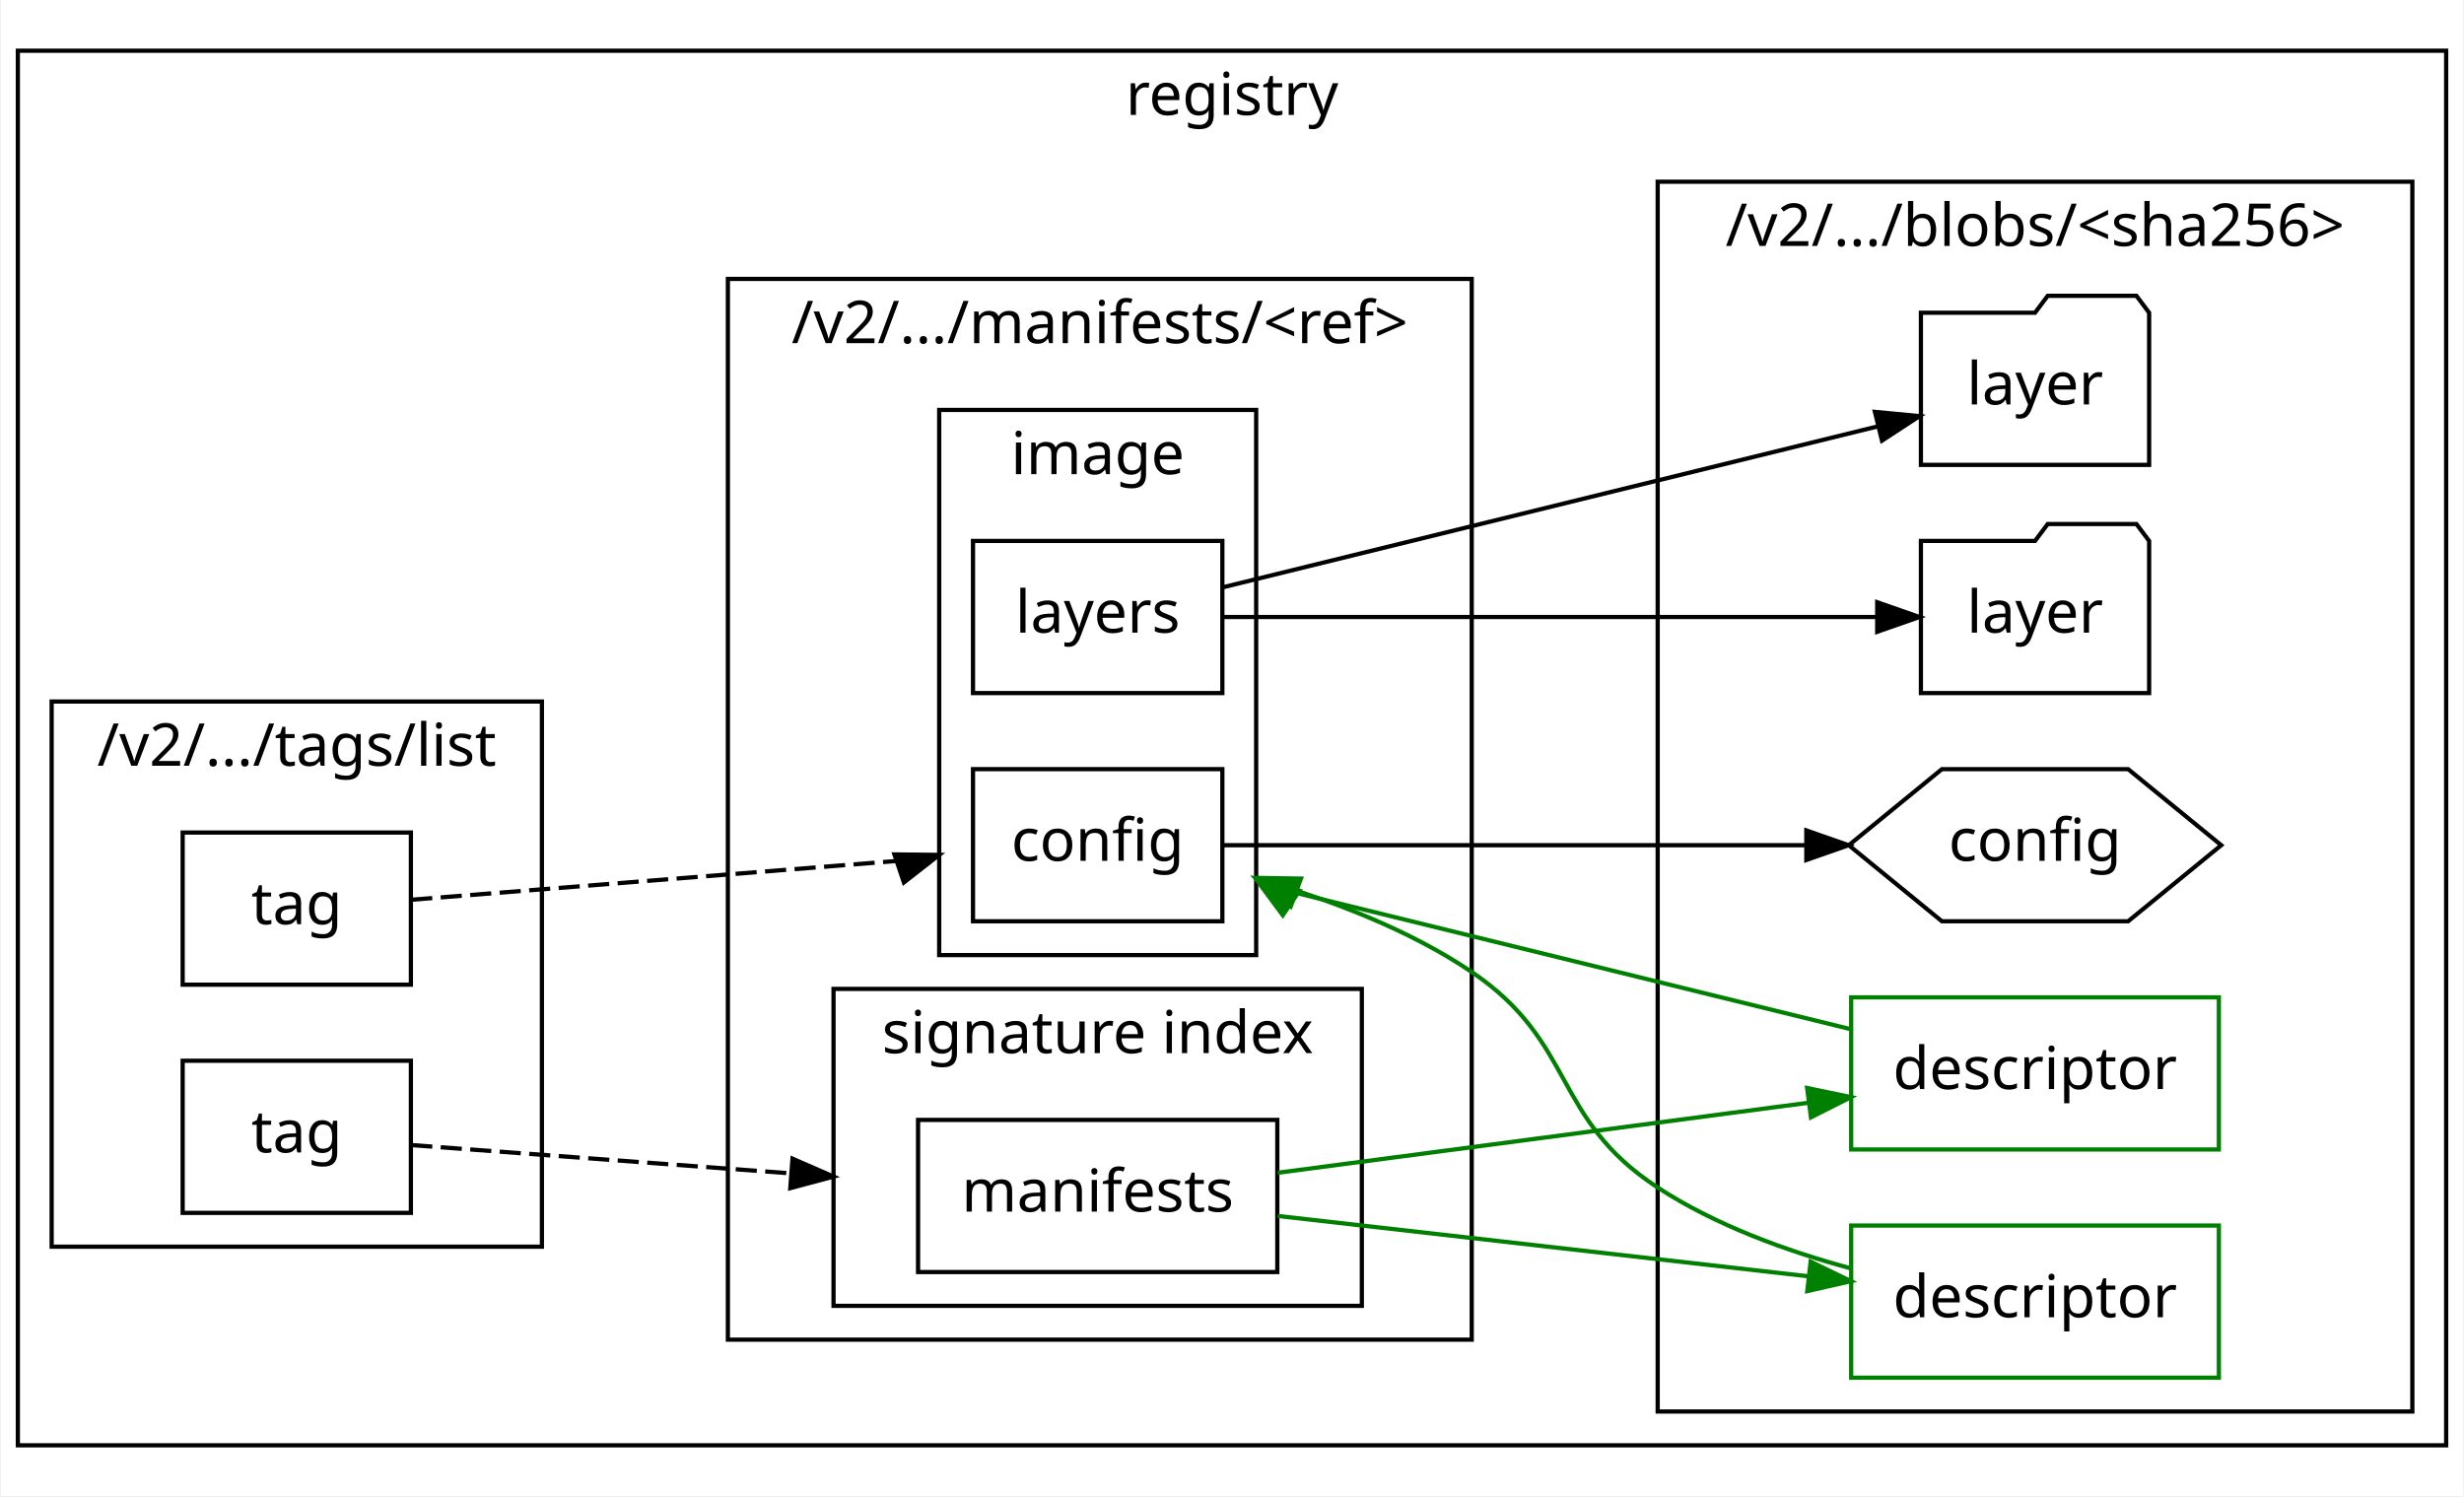
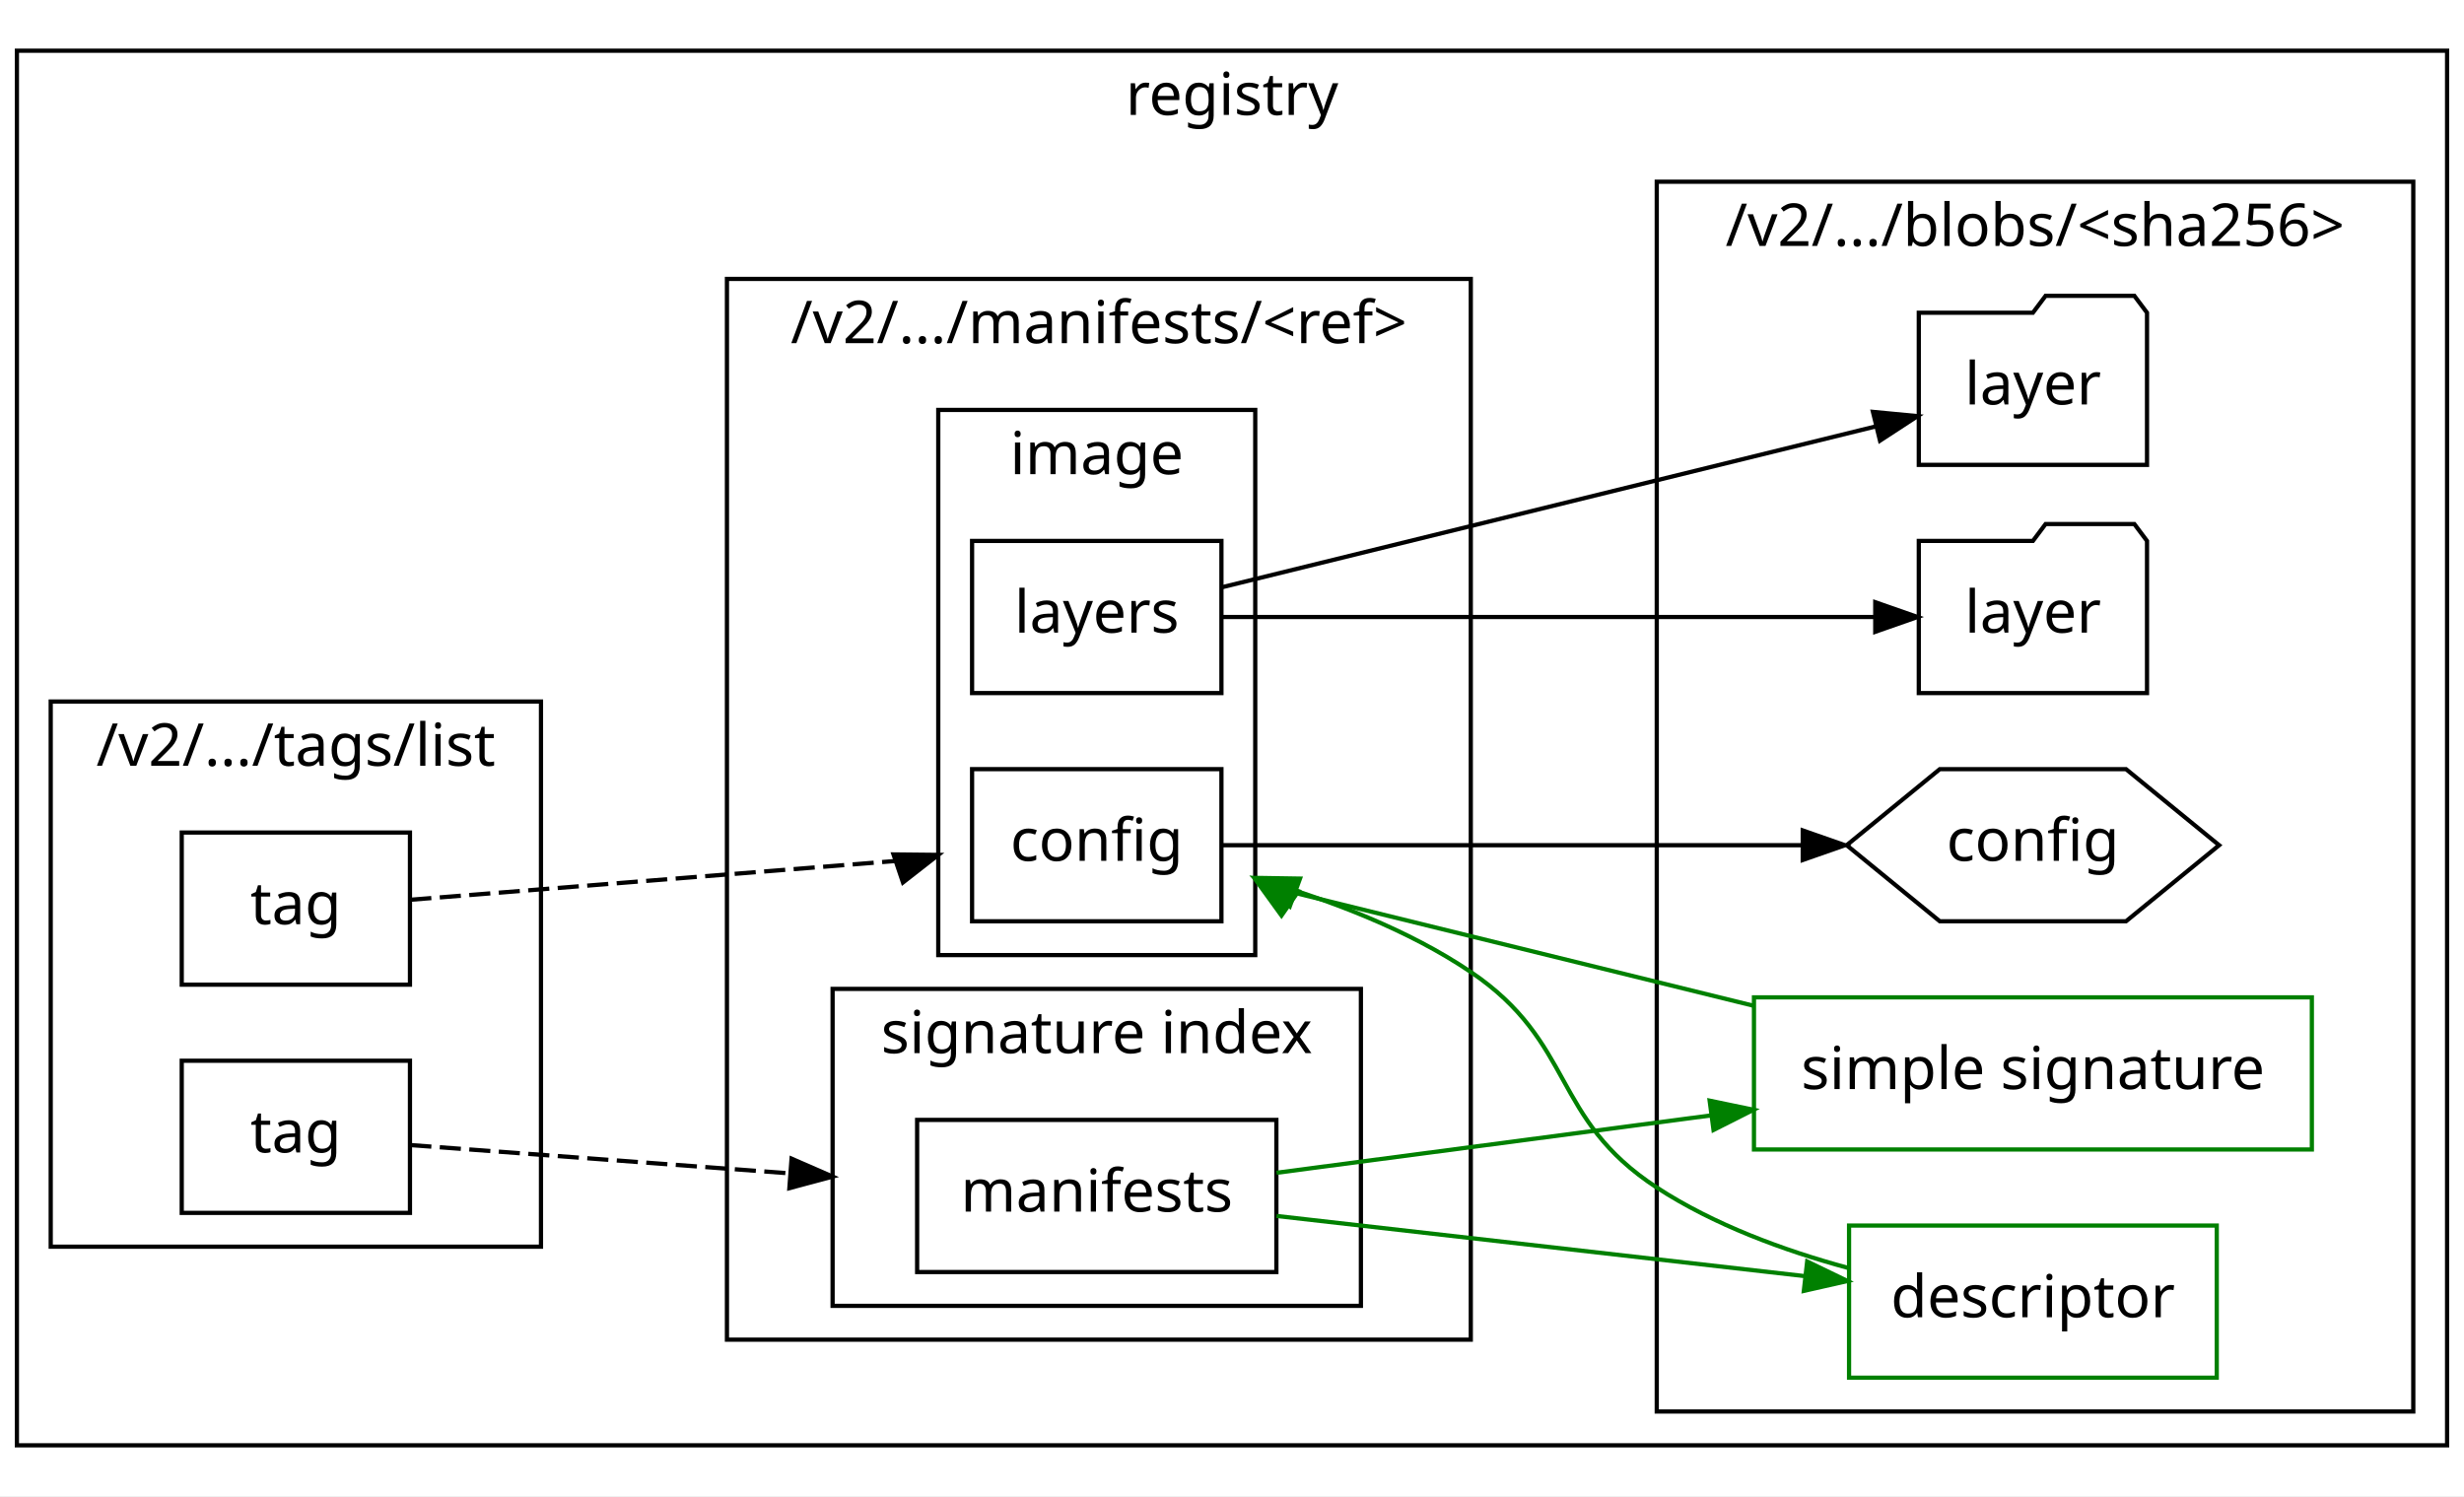
- <svg xmlns="http://www.w3.org/2000/svg" width="583pt" height="354pt" viewBox="0.00 0.00 582.56 354.00">
+ <svg xmlns="http://www.w3.org/2000/svg" width="583pt" height="354pt" viewBox="0.00 0.00 583.00 354.00">
  <g id="graph0" class="graph" transform="scale(1 1) rotate(0) translate(4 350)">
-     <polygon fill="white" stroke="transparent" points="-4,4 -4,-350 578.56,-350 578.56,4 -4,4" />
+     <polygon fill="white" stroke="transparent" points="-4,4 -4,-350 579,-350 579,4 -4,4" />
    <g id="clust1" class="cluster">
-       <polygon fill="none" stroke="black" points="0,-8 0,-338 574.56,-338 574.56,-8 0,-8" />
-       <text text-anchor="middle" x="287.28" y="-322.8" font-family="Times-Roman" font-size="14.00">registry</text>
+       <polygon fill="none" stroke="black" points="0,-8 0,-338 575,-338 575,-8 0,-8" />
+       <text text-anchor="middle" x="287.5" y="-322.8" font-family="Times-Roman" font-size="14.00">registry</text>
    </g>
    <g id="clust2" class="cluster">
      <polygon fill="none" stroke="black" points="8,-55 8,-184 124,-184 124,-55 8,-55" />
      <text text-anchor="middle" x="66" y="-168.8" font-family="Times-Roman" font-size="14.00">/v2/.../tags/list</text>
    </g>
    <g id="clust3" class="cluster">
      <polygon fill="none" stroke="black" points="168,-33 168,-284 344,-284 344,-33 168,-33" />
      <text text-anchor="middle" x="256" y="-268.8" font-family="Times-Roman" font-size="14.00">/v2/.../manifests/&lt;ref&gt;</text>
    </g>
    <g id="clust4" class="cluster">
      <polygon fill="none" stroke="black" points="218,-124 218,-253 293,-253 293,-124 218,-124" />
      <text text-anchor="middle" x="255.5" y="-237.8" font-family="Times-Roman" font-size="14.00">image</text>
    </g>
    <g id="clust5" class="cluster">
      <polygon fill="none" stroke="black" points="193,-41 193,-116 318,-116 318,-41 193,-41" />
      <text text-anchor="middle" x="255.5" y="-100.8" font-family="Times-Roman" font-size="14.00">signature index</text>
    </g>
    <g id="clust6" class="cluster">
-       <polygon fill="none" stroke="black" points="388,-16 388,-307 566.56,-307 566.56,-16 388,-16" />
-       <text text-anchor="middle" x="477.28" y="-291.8" font-family="Times-Roman" font-size="14.00">/v2/.../blobs/&lt;sha256&gt;</text>
+       <polygon fill="none" stroke="black" points="388,-16 388,-307 567,-307 567,-16 388,-16" />
+       <text text-anchor="middle" x="477.5" y="-291.8" font-family="Times-Roman" font-size="14.00">/v2/.../blobs/&lt;sha256&gt;</text>
    </g>
    <g id="node1" class="node">
      <polygon fill="none" stroke="black" points="93,-153 39,-153 39,-117 93,-117 93,-153" />
      <text text-anchor="middle" x="66" y="-131.3" font-family="Times-Roman" font-size="14.00">tag</text>
    </g>
    <g id="node3" class="node">
      <polygon fill="none" stroke="black" points="285,-168 226,-168 226,-132 285,-132 285,-168" />
      <text text-anchor="middle" x="255.5" y="-146.3" font-family="Times-Roman" font-size="14.00">config</text>
    </g>
    <g id="edge8" class="edge">
      <path fill="none" stroke="black" stroke-dasharray="5,2" d="M93.07,-137.09C124.85,-139.63 178.85,-143.95 215.56,-146.88" />
      <polygon fill="black" stroke="black" points="207.41,-147.82 218,-147.71 209.65,-141.19 207.41,-147.82" />
    </g>
    <g id="node2" class="node">
      <polygon fill="none" stroke="black" points="93,-99 39,-99 39,-63 93,-63 93,-99" />
      <text text-anchor="middle" x="66" y="-77.3" font-family="Times-Roman" font-size="14.00">tag</text>
    </g>
    <g id="node5" class="node">
      <polygon fill="none" stroke="black" points="298,-85 213,-85 213,-49 298,-49 298,-85" />
      <text text-anchor="middle" x="255.5" y="-63.3" font-family="Times-Roman" font-size="14.00">manifests</text>
    </g>
    <g id="edge9" class="edge">
      <path fill="none" stroke="black" stroke-dasharray="5,2" d="M93.07,-79.05C116.29,-77.32 151.37,-74.7 182.91,-72.35" />
      <polygon fill="black" stroke="black" points="183.29,-75.83 193,-71.59 182.77,-68.85 183.29,-75.83" />
    </g>
    <g id="node6" class="node">
-       <polygon fill="none" stroke="black" points="521.34,-150 499.31,-168 455.25,-168 433.22,-150 455.25,-132 499.31,-132 521.34,-150" />
-       <text text-anchor="middle" x="477.28" y="-146.3" font-family="Times-Roman" font-size="14.00">config</text>
+       <polygon fill="none" stroke="black" points="521.06,-150 499.03,-168 454.97,-168 432.94,-150 454.97,-132 499.03,-132 521.06,-150" />
+       <text text-anchor="middle" x="477" y="-146.3" font-family="Times-Roman" font-size="14.00">config</text>
    </g>
    <g id="edge3" class="edge">
-       <path fill="none" stroke="black" d="M285.23,-150C320.13,-150 379.71,-150 423.07,-150" />
-       <polygon fill="black" stroke="black" points="423.17,-153.5 433.17,-150 423.17,-146.5 423.17,-153.5" />
+       <path fill="none" stroke="black" d="M285.2,-150C319.94,-150 379.19,-150 422.46,-150" />
+       <polygon fill="black" stroke="black" points="422.54,-153.5 432.54,-150 422.54,-146.5 422.54,-153.5" />
    </g>
    <g id="node4" class="node">
      <polygon fill="none" stroke="black" points="285,-222 226,-222 226,-186 285,-186 285,-222" />
      <text text-anchor="middle" x="255.5" y="-200.3" font-family="Times-Roman" font-size="14.00">layers</text>
    </g>
    <g id="node7" class="node">
-       <polygon fill="none" stroke="black" points="504.28,-276 501.28,-280 480.28,-280 477.28,-276 450.28,-276 450.28,-240 504.28,-240 504.28,-276" />
-       <text text-anchor="middle" x="477.28" y="-254.3" font-family="Times-Roman" font-size="14.00">layer</text>
+       <polygon fill="none" stroke="black" points="504,-276 501,-280 480,-280 477,-276 450,-276 450,-240 504,-240 504,-276" />
+       <text text-anchor="middle" x="477" y="-254.3" font-family="Times-Roman" font-size="14.00">layer</text>
    </g>
    <g id="edge1" class="edge">
-       <path fill="none" stroke="black" d="M285.23,-211.06C324.98,-220.83 396.74,-238.46 440.09,-249.11" />
-       <polygon fill="black" stroke="black" points="439.4,-252.54 449.94,-251.53 441.07,-245.74 439.4,-252.54" />
+       <path fill="none" stroke="black" d="M285.2,-211.06C324.89,-220.83 396.56,-238.46 439.86,-249.11" />
+       <polygon fill="black" stroke="black" points="439.15,-252.54 449.7,-251.53 440.82,-245.74 439.15,-252.54" />
    </g>
    <g id="node8" class="node">
-       <polygon fill="none" stroke="black" points="504.28,-222 501.28,-226 480.28,-226 477.28,-222 450.28,-222 450.28,-186 504.28,-186 504.28,-222" />
-       <text text-anchor="middle" x="477.28" y="-200.3" font-family="Times-Roman" font-size="14.00">layer</text>
+       <polygon fill="none" stroke="black" points="504,-222 501,-226 480,-226 477,-222 450,-222 450,-186 504,-186 504,-222" />
+       <text text-anchor="middle" x="477" y="-200.3" font-family="Times-Roman" font-size="14.00">layer</text>
    </g>
    <g id="edge2" class="edge">
-       <path fill="none" stroke="black" d="M285.23,-204C324.9,-204 396.43,-204 439.82,-204" />
-       <polygon fill="black" stroke="black" points="439.94,-207.5 449.94,-204 439.94,-200.5 439.94,-207.5" />
+       <path fill="none" stroke="black" d="M285.2,-204C324.81,-204 396.26,-204 439.59,-204" />
+       <polygon fill="black" stroke="black" points="439.7,-207.5 449.7,-204 439.7,-200.5 439.7,-207.5" />
    </g>
    <g id="node9" class="node">
-       <polygon fill="none" stroke="green" points="520.78,-60 433.78,-60 433.78,-24 520.78,-24 520.78,-60" />
-       <text text-anchor="middle" x="477.28" y="-38.3" font-family="Times-Roman" font-size="14.00">descriptor</text>
+       <polygon fill="none" stroke="green" points="520.5,-60 433.5,-60 433.5,-24 520.5,-24 520.5,-60" />
+       <text text-anchor="middle" x="477" y="-38.3" font-family="Times-Roman" font-size="14.00">descriptor</text>
    </g>
    <g id="edge4" class="edge">
-       <path fill="none" stroke="green" d="M298.1,-62.27C333.74,-58.21 385.26,-52.35 423.74,-47.98" />
-       <polygon fill="green" stroke="green" points="424.19,-51.45 433.73,-46.84 423.4,-44.49 424.19,-51.45" />
+       <path fill="none" stroke="green" d="M298.04,-62.27C333.53,-58.23 384.77,-52.39 423.16,-48.02" />
+       <polygon fill="green" stroke="green" points="423.59,-51.49 433.13,-46.88 422.8,-44.54 423.59,-51.49" />
    </g>
    <g id="node10" class="node">
-       <polygon fill="none" stroke="green" points="520.78,-114 433.78,-114 433.78,-78 520.78,-78 520.78,-114" />
-       <text text-anchor="middle" x="477.28" y="-92.3" font-family="Times-Roman" font-size="14.00">descriptor</text>
+       <polygon fill="none" stroke="green" points="543,-114 411,-114 411,-78 543,-78 543,-114" />
+       <text text-anchor="middle" x="477" y="-92.3" font-family="Times-Roman" font-size="14.00">simple signature</text>
    </g>
    <g id="edge5" class="edge">
-       <path fill="none" stroke="green" d="M298.1,-72.49C333.74,-77.19 385.26,-83.99 423.74,-89.07" />
-       <polygon fill="green" stroke="green" points="423.36,-92.55 433.73,-90.39 424.27,-85.61 423.36,-92.55" />
+       <path fill="none" stroke="green" d="M298.04,-72.49C327,-76.31 366.46,-81.53 400.86,-86.07" />
+       <polygon fill="green" stroke="green" points="400.51,-89.56 410.89,-87.4 401.43,-82.62 400.51,-89.56" />
    </g>
    <g id="edge6" class="edge">
-       <path fill="none" stroke="green" d="M433.74,-49.86C418.49,-53.97 401.69,-60.07 388,-69 362.92,-85.35 368.8,-103.23 344,-120 329.24,-129.98 310.83,-136.95 294.72,-141.64" />
+       <path fill="none" stroke="green" d="M433.15,-50.01C418.06,-54.11 401.52,-60.18 388,-69 362.93,-85.36 368.8,-103.23 344,-120 329.24,-129.98 310.83,-136.95 294.72,-141.64" />
      <polygon fill="green" stroke="green" points="301.18,-135.53 293,-142.27 303.59,-142.1 301.18,-135.53" />
    </g>
    <g id="edge7" class="edge">
-       <path fill="none" stroke="green" d="M433.57,-106.49C393.42,-116.36 333.85,-131 295.09,-140.52" />
-       <polygon fill="green" stroke="green" points="299.3,-133.43 293,-141.94 303.24,-139.22 299.3,-133.43" />
+       <path fill="none" stroke="green" d="M410.83,-112.03C373.14,-121.31 327.01,-132.65 295.05,-140.52" />
+       <polygon fill="green" stroke="green" points="299.21,-133.36 293,-141.94 303.21,-139.1 299.21,-133.36" />
    </g>
  </g>
</svg>
